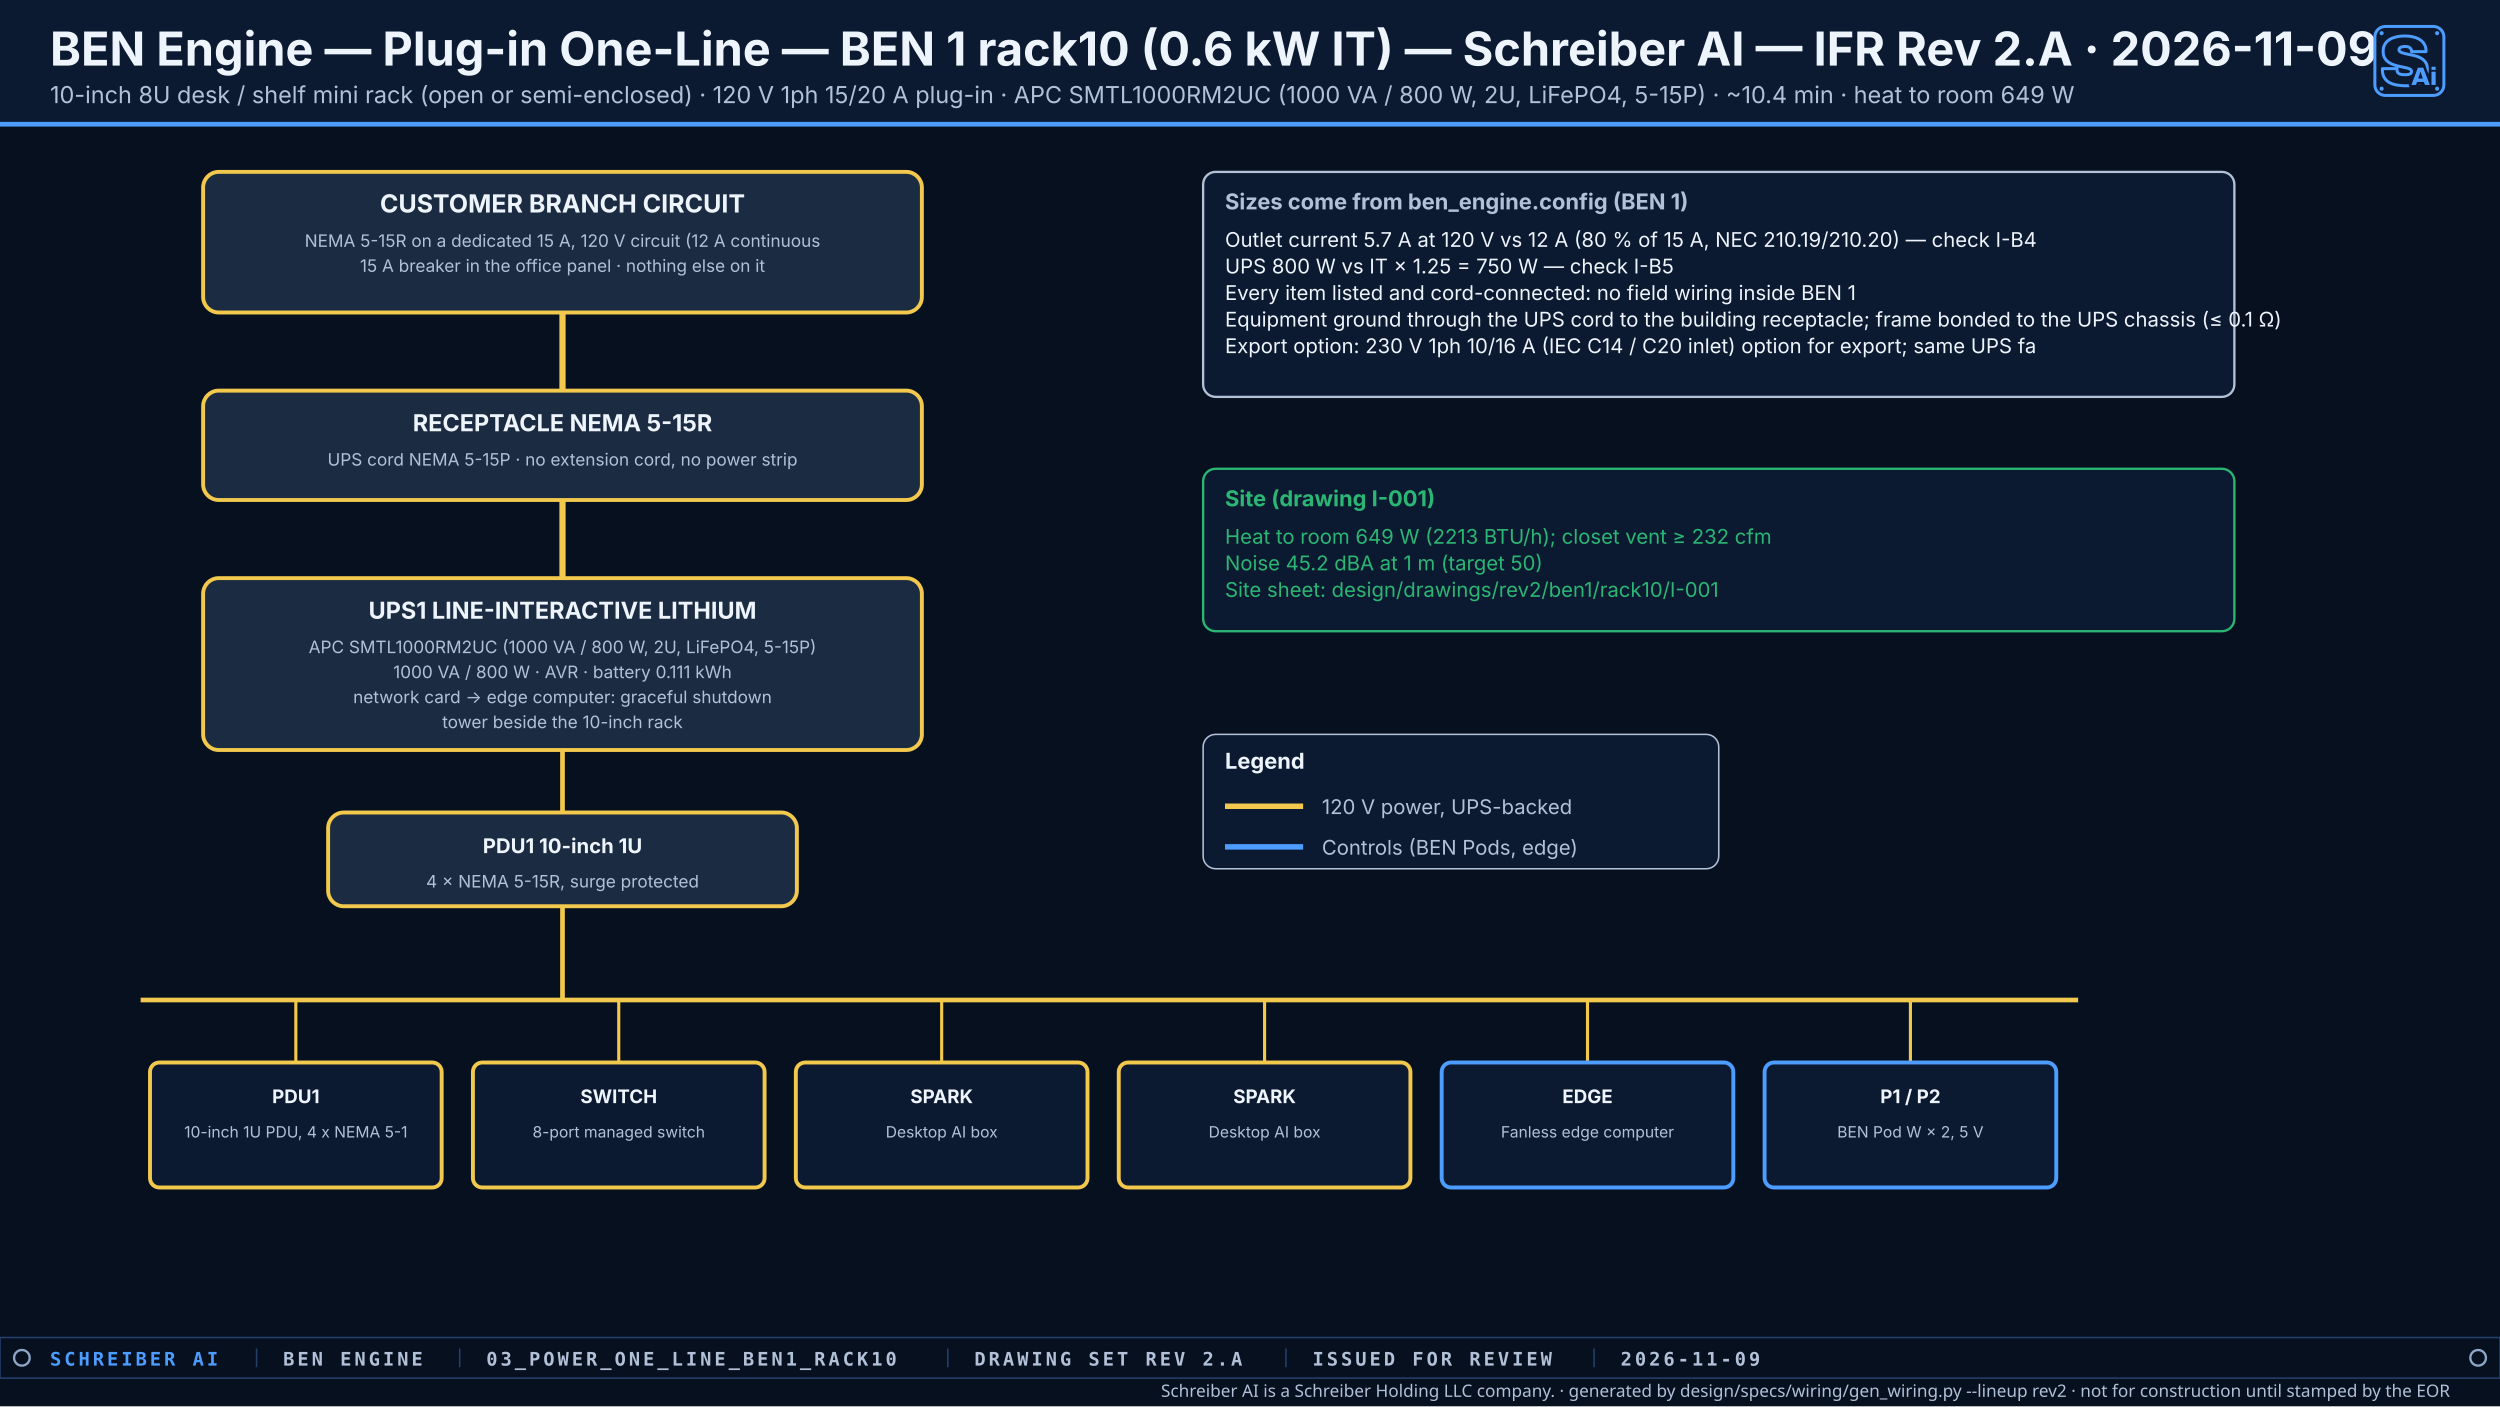
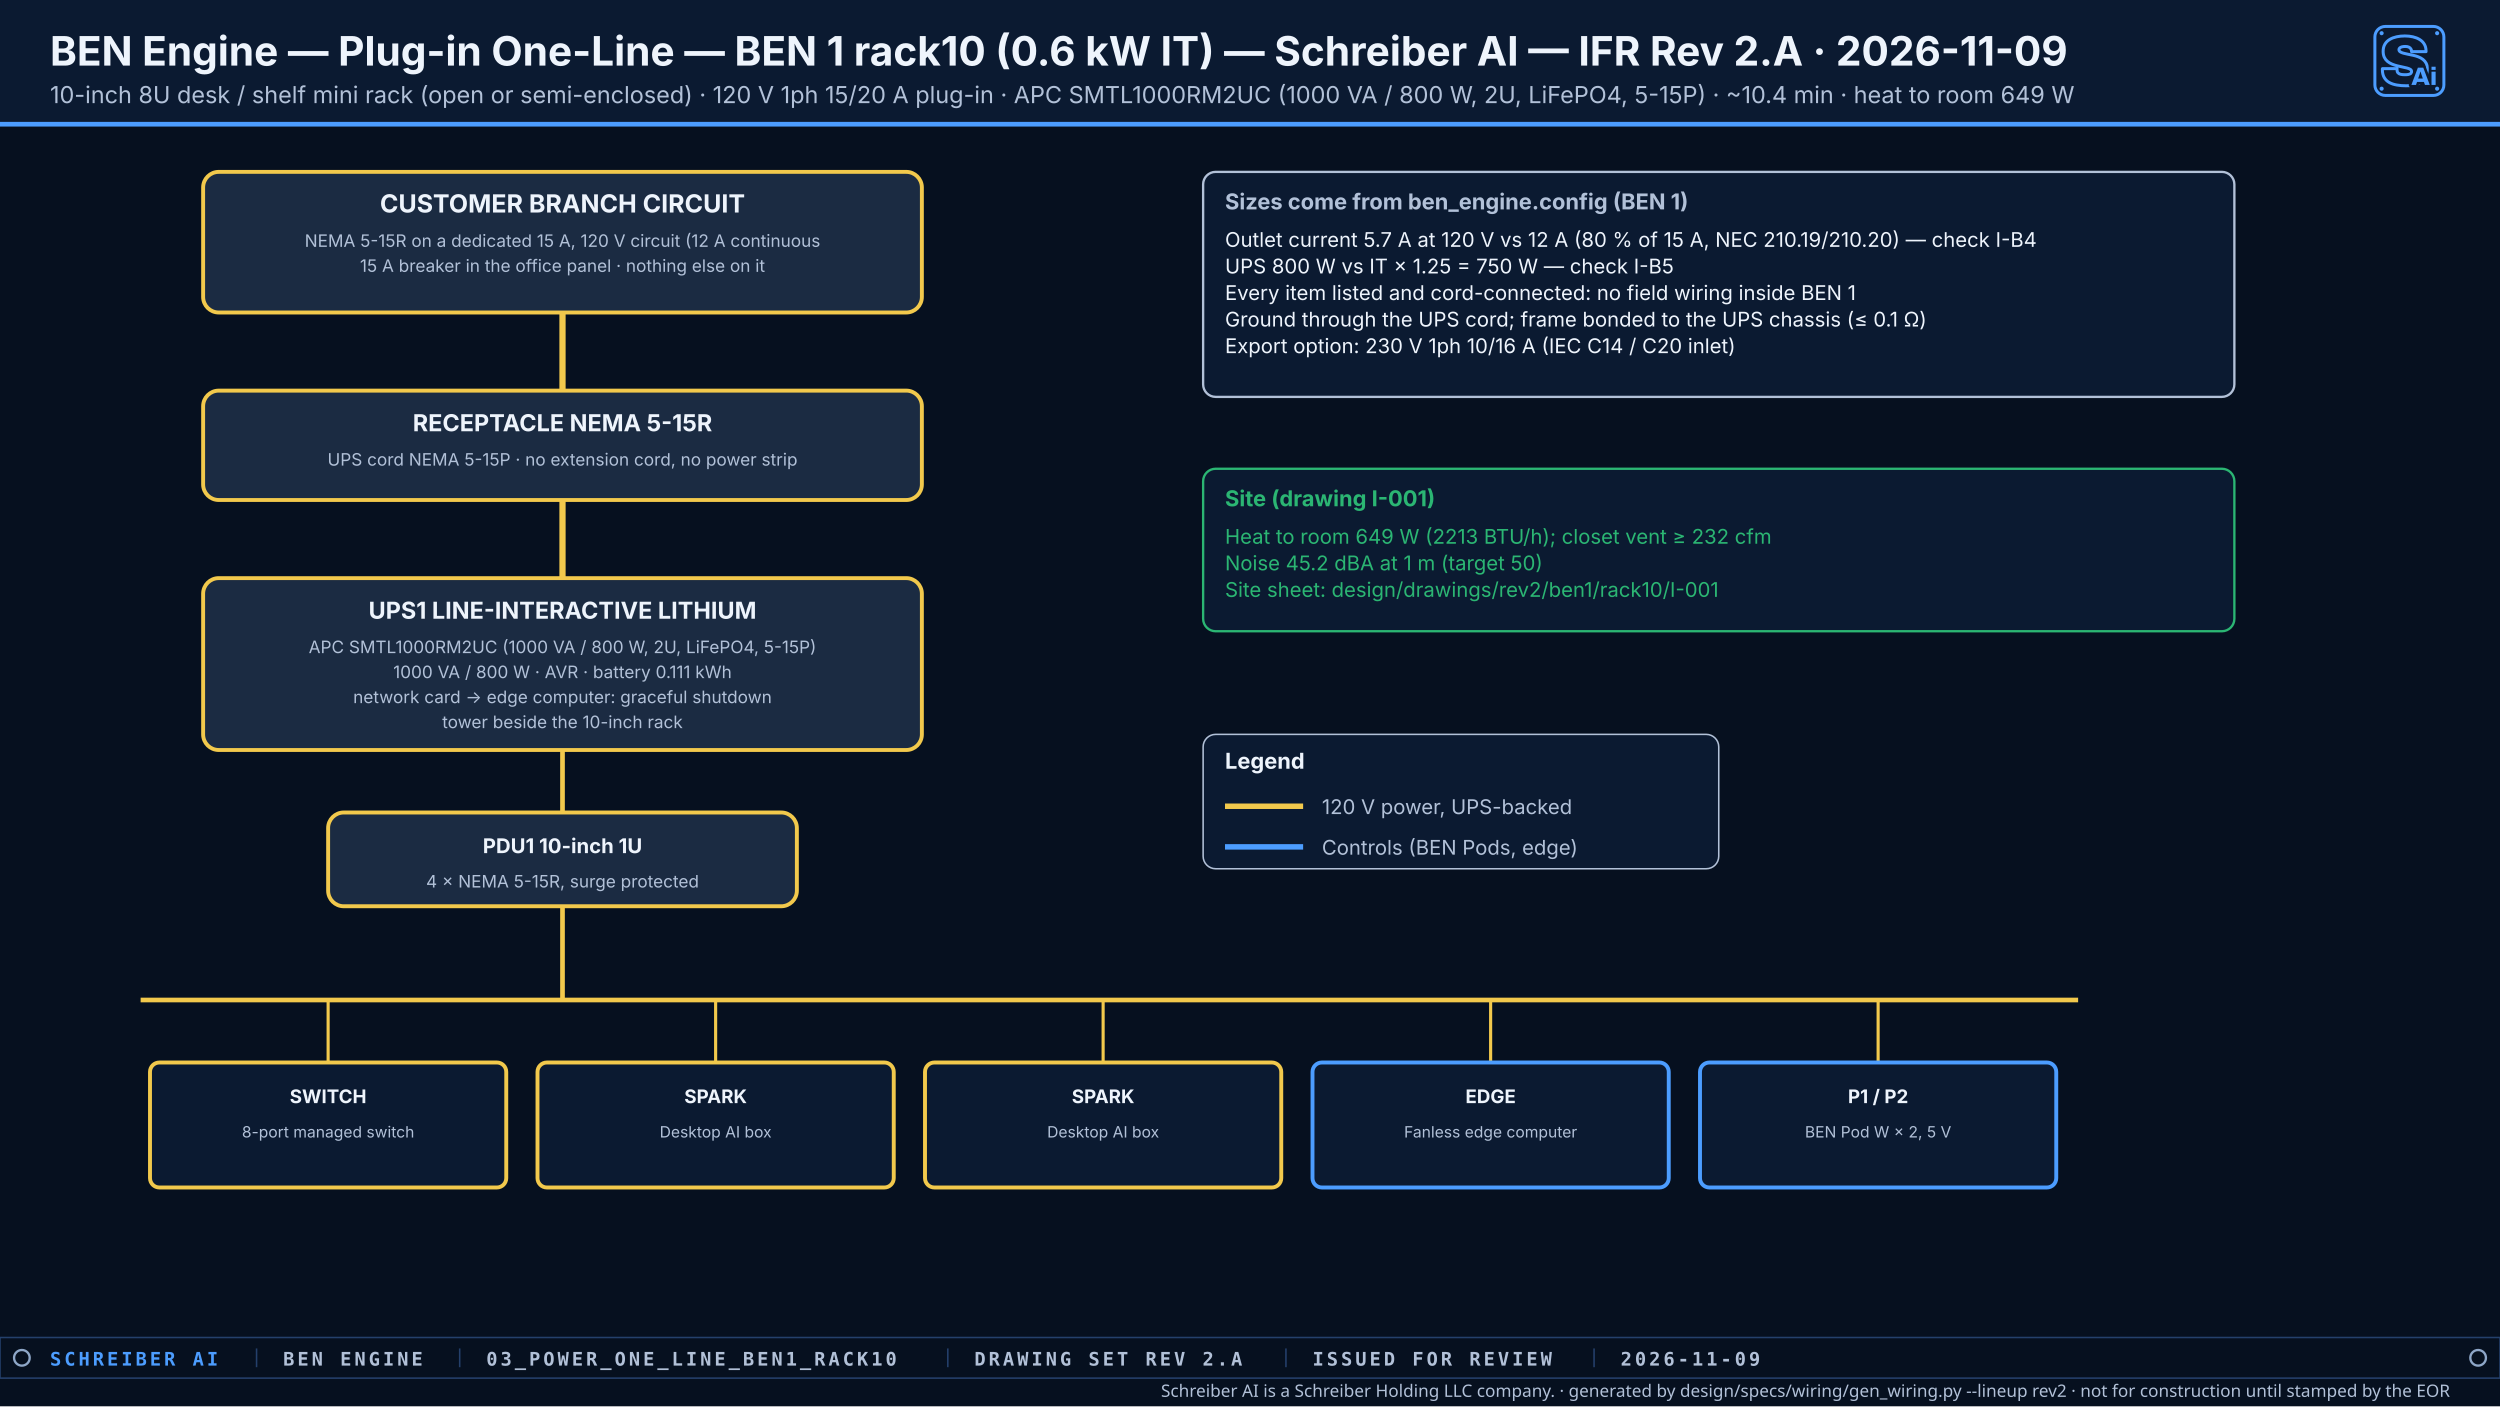
<svg xmlns="http://www.w3.org/2000/svg" viewBox="0 0 1600 900" width="1600" height="900" role="img" aria-label="03_power_one_line_ben1_rack10.svg">
  <defs>
    <marker id="arr-4C9DFF" viewBox="0 0 10 10" refX="9" refY="5" markerWidth="7" markerHeight="7" orient="auto-start-reverse">
      <path d="M0,0 L10,5 L0,10 z" fill="#4C9DFF" />
    </marker>
    <marker id="arr-F2C94C" viewBox="0 0 10 10" refX="9" refY="5" markerWidth="7" markerHeight="7" orient="auto-start-reverse">
      <path d="M0,0 L10,5 L0,10 z" fill="#F2C94C" />
    </marker>
    <marker id="arr-FF6369" viewBox="0 0 10 10" refX="9" refY="5" markerWidth="7" markerHeight="7" orient="auto-start-reverse">
      <path d="M0,0 L10,5 L0,10 z" fill="#FF6369" />
    </marker>
    <marker id="arr-2BB673" viewBox="0 0 10 10" refX="9" refY="5" markerWidth="7" markerHeight="7" orient="auto-start-reverse">
      <path d="M0,0 L10,5 L0,10 z" fill="#2BB673" />
    </marker>
    <marker id="arr-B2C1D8" viewBox="0 0 10 10" refX="9" refY="5" markerWidth="7" markerHeight="7" orient="auto-start-reverse">
      <path d="M0,0 L10,5 L0,10 z" fill="#B2C1D8" />
    </marker>
  </defs>
  <rect width="1600" height="900" fill="#06101F" />
  <rect x="0" y="0" width="1600" height="78" fill="#0B1A31" />
  <rect x="0" y="78" width="1600" height="3" fill="#4C9DFF" />
-   <text x="32" y="42" font-family="'Inter','Segoe UI',system-ui,sans-serif" font-size="30" font-weight="700" fill="#EEF4FC" text-anchor="start">BEN Engine — Plug-in One-Line — BEN 1 rack10 (0.6 kW IT) — Schreiber AI — IFR Rev 2.A · 2026-11-09</text>
+   <text x="32" y="42" font-family="'Inter','Segoe UI',system-ui,sans-serif" font-size="26" font-weight="700" fill="#EEF4FC" text-anchor="start">BEN Engine — Plug-in One-Line — BEN 1 rack10 (0.6 kW IT) — Schreiber AI — IFR Rev 2.A · 2026-11-09</text>
  <text x="32" y="66" font-family="'Inter','Segoe UI',system-ui,sans-serif" font-size="15" font-weight="400" fill="#B2C1D8" text-anchor="start">10-inch 8U desk / shelf mini rack (open or semi-enclosed) · 120 V 1ph 15/20 A plug-in · APC SMTL1000RM2UC (1000 VA / 800 W, 2U, LiFePO4, 5-15P) · ~10.4 min · heat to room 649 W</text>
  <g transform="translate(1518.00 15.00) scale(0.48) translate(-0.0 -0.0)" data-master="brand/v2/mark-signal.svg">
    <defs>
      <mask id="wm_v2mgap" maskUnits="userSpaceOnUse" x="0" y="0" width="100" height="100">
        <rect width="100" height="100" fill="#fff" />
        <g fill="#000" stroke="#000" stroke-width="208.8" stroke-linejoin="round">
          <path transform="translate(52.407 82) scale(0.03353 -0.03353)" d="M7.717 0 266.022 687.087H480.563L739.325 0H547.783L506.913 119.371H232.585L191.715 0ZM276.303 253.283H463.283L413.847 397.98Q409.847 409.067 404.619 425.382Q399.391 441.697 393.934 460.469Q388.478 479.241 383.021 497.969Q377.564 516.697 373.108 531.154H366.478Q361.564 512.241 354.151 487.871Q346.738 463.501 339.282 439.686Q331.825 415.871 325.738 397.98Z" />
          <path transform="translate(77.418 82) scale(0.03353 -0.03353)" d="M62.283 597.761V724.087H226.129V597.761ZM62.283 0V527.087H226.129V0Z" />
        </g>
      </mask>
    </defs>
    <rect x="4" y="4" width="92" height="92" rx="14" fill="none" stroke="#4C9DFF" stroke-width="4" />
    <g fill="#4C9DFF">
      <circle cx="13" cy="13" r="2.75" />
      <circle cx="87" cy="13" r="2.75" />
      <circle cx="13" cy="87" r="2.75" />
      <circle cx="87" cy="87" r="2.75" />
    </g>
    <g mask="url(#wm_v2mgap)" fill="none" stroke="#4C9DFF" stroke-width="42.9" stroke-linejoin="round">
      <path transform="translate(9.994 82) scale(0.09329 -0.09329)" d="M383 -12Q312 -12 250.5 -1.5Q189 9 142.5 34.5Q96 60 69.5 105.5Q43 151 43 220Q43 222 43.0 225.5Q43 229 44 233H253Q252 229 252.0 225.5Q252 222 252 219Q252 189 266.0 173.0Q280 157 305.5 151.5Q331 146 363 146Q375 146 388.5 146.5Q402 147 414.5 149.5Q427 152 437.5 157.0Q448 162 454.0 170.5Q460 179 460 192Q460 211 443.0 222.0Q426 233 397.0 241.0Q368 249 332.0 256.0Q296 263 257.0 272.5Q218 282 182.0 297.0Q146 312 117.0 335.5Q88 359 71.0 394.5Q54 430 54 480Q54 540 79.0 582.0Q104 624 147.5 650.0Q191 676 246.5 688.0Q302 700 363 700Q425 700 479.5 687.5Q534 675 576.0 649.0Q618 623 642.0 583.0Q666 543 667 488V476H460V480Q460 498 451.0 514.0Q442 530 422.5 540.0Q403 550 371 550Q341 550 320.5 544.0Q300 538 290.0 527.5Q280 517 280 505Q280 486 297.0 474.0Q314 462 343.0 454.0Q372 446 408.0 439.0Q444 432 483.0 423.5Q522 415 558.0 401.0Q594 387 623.0 364.5Q652 342 669.0 309.0Q686 276 686 228Q686 143 646.5 90.0Q607 37 538.5 12.5Q470 -12 383 -12Z" />
    </g>
    <g fill="#4C9DFF">
      <path transform="translate(52.407 82) scale(0.03353 -0.03353)" d="M7.717 0 266.022 687.087H480.563L739.325 0H547.783L506.913 119.371H232.585L191.715 0ZM276.303 253.283H463.283L413.847 397.98Q409.847 409.067 404.619 425.382Q399.391 441.697 393.934 460.469Q388.478 479.241 383.021 497.969Q377.564 516.697 373.108 531.154H366.478Q361.564 512.241 354.151 487.871Q346.738 463.501 339.282 439.686Q331.825 415.871 325.738 397.98Z" />
      <path transform="translate(77.418 82) scale(0.03353 -0.03353)" d="M62.283 597.761V724.087H226.129V597.761ZM62.283 0V527.087H226.129V0Z" />
    </g>
  </g>
  <rect x="130" y="110" width="460" height="90" rx="10" fill="#1B2B42" stroke="#F2C94C" stroke-width="2.5" />
  <text x="360.0" y="136" font-family="'Inter','Segoe UI',system-ui,sans-serif" font-size="16" font-weight="700" fill="#EEF4FC" text-anchor="middle">CUSTOMER BRANCH CIRCUIT</text>
  <text x="360.0" y="158" font-family="'Inter','Segoe UI',system-ui,sans-serif" font-size="11" font-weight="400" fill="#B2C1D8" text-anchor="middle">NEMA 5-15R on a dedicated 15 A, 120 V circuit (12 A continuous</text>
  <text x="360.0" y="174" font-family="'Inter','Segoe UI',system-ui,sans-serif" font-size="11" font-weight="400" fill="#B2C1D8" text-anchor="middle">15 A breaker in the office panel · nothing else on it</text>
  <rect x="130" y="250" width="460" height="70" rx="10" fill="#1B2B42" stroke="#F2C94C" stroke-width="2.5" />
  <text x="360.0" y="276" font-family="'Inter','Segoe UI',system-ui,sans-serif" font-size="15" font-weight="700" fill="#EEF4FC" text-anchor="middle">RECEPTACLE  NEMA 5-15R</text>
  <text x="360.0" y="298" font-family="'Inter','Segoe UI',system-ui,sans-serif" font-size="11" font-weight="400" fill="#B2C1D8" text-anchor="middle">UPS cord NEMA 5-15P · no extension cord, no power strip</text>
  <rect x="130" y="370" width="460" height="110" rx="10" fill="#1B2B42" stroke="#F2C94C" stroke-width="2.5" />
  <text x="360.0" y="396" font-family="'Inter','Segoe UI',system-ui,sans-serif" font-size="15" font-weight="700" fill="#EEF4FC" text-anchor="middle">UPS1  LINE-INTERACTIVE LITHIUM</text>
  <text x="360.0" y="418" font-family="'Inter','Segoe UI',system-ui,sans-serif" font-size="11" font-weight="400" fill="#B2C1D8" text-anchor="middle">APC SMTL1000RM2UC (1000 VA / 800 W, 2U, LiFePO4, 5-15P)</text>
  <text x="360.0" y="434" font-family="'Inter','Segoe UI',system-ui,sans-serif" font-size="11" font-weight="400" fill="#B2C1D8" text-anchor="middle">1000 VA / 800 W · AVR · battery 0.111 kWh</text>
  <text x="360.0" y="450" font-family="'Inter','Segoe UI',system-ui,sans-serif" font-size="11" font-weight="400" fill="#B2C1D8" text-anchor="middle">network card → edge computer: graceful shutdown</text>
  <text x="360.0" y="466" font-family="'Inter','Segoe UI',system-ui,sans-serif" font-size="11" font-weight="400" fill="#B2C1D8" text-anchor="middle">tower beside the 10-inch rack</text>
  <path d="M360,200 L360,250" fill="none" stroke="#F2C94C" stroke-width="4" stroke-linejoin="round" />
  <path d="M360,320 L360,370" fill="none" stroke="#F2C94C" stroke-width="4" stroke-linejoin="round" />
  <rect x="210" y="520" width="300" height="60" rx="10" fill="#1B2B42" stroke="#F2C94C" stroke-width="2.5" />
  <text x="360.0" y="546" font-family="'Inter','Segoe UI',system-ui,sans-serif" font-size="13" font-weight="700" fill="#EEF4FC" text-anchor="middle">PDU1 10-inch 1U</text>
  <text x="360.0" y="568" font-family="'Inter','Segoe UI',system-ui,sans-serif" font-size="11" font-weight="400" fill="#B2C1D8" text-anchor="middle">4 × NEMA 5-15R, surge protected</text>
  <path d="M360,480 L360,520" fill="none" stroke="#F2C94C" stroke-width="3" stroke-linejoin="round" />
  <path d="M360,580 L360,640" fill="none" stroke="#F2C94C" stroke-width="3" stroke-linejoin="round" />
  <path d="M90,640 L1330,640" fill="none" stroke="#F2C94C" stroke-width="3" stroke-linejoin="round" />
-   <path d="M189.333,640 L189.333,680" fill="none" stroke="#F2C94C" stroke-width="2" stroke-linejoin="round" />
-   <rect x="96.0" y="680" width="186.667" height="80" rx="6" fill="#0B1A31" stroke="#F2C94C" stroke-width="2.5" />
-   <text x="189.333" y="706" font-family="'Inter','Segoe UI',system-ui,sans-serif" font-size="12" font-weight="700" fill="#EEF4FC" text-anchor="middle">PDU1</text>
-   <text x="189.333" y="728" font-family="'Inter','Segoe UI',system-ui,sans-serif" font-size="10" font-weight="400" fill="#B2C1D8" text-anchor="middle">10-inch 1U PDU, 4 x NEMA 5-1</text>
-   <path d="M396,640 L396,680" fill="none" stroke="#F2C94C" stroke-width="2" stroke-linejoin="round" />
-   <rect x="302.667" y="680" width="186.667" height="80" rx="6" fill="#0B1A31" stroke="#F2C94C" stroke-width="2.5" />
-   <text x="396" y="706" font-family="'Inter','Segoe UI',system-ui,sans-serif" font-size="12" font-weight="700" fill="#EEF4FC" text-anchor="middle">SWITCH</text>
-   <text x="396" y="728" font-family="'Inter','Segoe UI',system-ui,sans-serif" font-size="10" font-weight="400" fill="#B2C1D8" text-anchor="middle">8-port managed switch</text>
-   <path d="M602.667,640 L602.667,680" fill="none" stroke="#F2C94C" stroke-width="2" stroke-linejoin="round" />
-   <rect x="509.333" y="680" width="186.667" height="80" rx="6" fill="#0B1A31" stroke="#F2C94C" stroke-width="2.5" />
-   <text x="602.667" y="706" font-family="'Inter','Segoe UI',system-ui,sans-serif" font-size="12" font-weight="700" fill="#EEF4FC" text-anchor="middle">SPARK</text>
-   <text x="602.667" y="728" font-family="'Inter','Segoe UI',system-ui,sans-serif" font-size="10" font-weight="400" fill="#B2C1D8" text-anchor="middle">Desktop AI box</text>
-   <path d="M809.333,640 L809.333,680" fill="none" stroke="#F2C94C" stroke-width="2" stroke-linejoin="round" />
-   <rect x="716.0" y="680" width="186.667" height="80" rx="6" fill="#0B1A31" stroke="#F2C94C" stroke-width="2.5" />
-   <text x="809.333" y="706" font-family="'Inter','Segoe UI',system-ui,sans-serif" font-size="12" font-weight="700" fill="#EEF4FC" text-anchor="middle">SPARK</text>
-   <text x="809.333" y="728" font-family="'Inter','Segoe UI',system-ui,sans-serif" font-size="10" font-weight="400" fill="#B2C1D8" text-anchor="middle">Desktop AI box</text>
-   <path d="M1016.0,640 L1016.0,680" fill="none" stroke="#F2C94C" stroke-width="2" stroke-linejoin="round" />
-   <rect x="922.667" y="680" width="186.667" height="80" rx="6" fill="#0B1A31" stroke="#4C9DFF" stroke-width="2.5" />
-   <text x="1016.0" y="706" font-family="'Inter','Segoe UI',system-ui,sans-serif" font-size="12" font-weight="700" fill="#EEF4FC" text-anchor="middle">EDGE</text>
-   <text x="1016.0" y="728" font-family="'Inter','Segoe UI',system-ui,sans-serif" font-size="10" font-weight="400" fill="#B2C1D8" text-anchor="middle">Fanless edge computer</text>
-   <path d="M1222.667,640 L1222.667,680" fill="none" stroke="#F2C94C" stroke-width="2" stroke-linejoin="round" />
-   <rect x="1129.333" y="680" width="186.667" height="80" rx="6" fill="#0B1A31" stroke="#4C9DFF" stroke-width="2.5" />
-   <text x="1222.667" y="706" font-family="'Inter','Segoe UI',system-ui,sans-serif" font-size="12" font-weight="700" fill="#EEF4FC" text-anchor="middle">P1 / P2</text>
-   <text x="1222.667" y="728" font-family="'Inter','Segoe UI',system-ui,sans-serif" font-size="10" font-weight="400" fill="#B2C1D8" text-anchor="middle">BEN Pod W × 2, 5 V</text>
+   <path d="M210.0,640 L210.0,680" fill="none" stroke="#F2C94C" stroke-width="2" stroke-linejoin="round" />
+   <rect x="96.0" y="680" width="228.0" height="80" rx="6" fill="#0B1A31" stroke="#F2C94C" stroke-width="2.5" />
+   <text x="210.0" y="706" font-family="'Inter','Segoe UI',system-ui,sans-serif" font-size="12" font-weight="700" fill="#EEF4FC" text-anchor="middle">SWITCH</text>
+   <text x="210.0" y="728" font-family="'Inter','Segoe UI',system-ui,sans-serif" font-size="10" font-weight="400" fill="#B2C1D8" text-anchor="middle">8-port managed switch</text>
+   <path d="M458.0,640 L458.0,680" fill="none" stroke="#F2C94C" stroke-width="2" stroke-linejoin="round" />
+   <rect x="344.0" y="680" width="228.0" height="80" rx="6" fill="#0B1A31" stroke="#F2C94C" stroke-width="2.5" />
+   <text x="458.0" y="706" font-family="'Inter','Segoe UI',system-ui,sans-serif" font-size="12" font-weight="700" fill="#EEF4FC" text-anchor="middle">SPARK</text>
+   <text x="458.0" y="728" font-family="'Inter','Segoe UI',system-ui,sans-serif" font-size="10" font-weight="400" fill="#B2C1D8" text-anchor="middle">Desktop AI box</text>
+   <path d="M706.0,640 L706.0,680" fill="none" stroke="#F2C94C" stroke-width="2" stroke-linejoin="round" />
+   <rect x="592.0" y="680" width="228.0" height="80" rx="6" fill="#0B1A31" stroke="#F2C94C" stroke-width="2.5" />
+   <text x="706.0" y="706" font-family="'Inter','Segoe UI',system-ui,sans-serif" font-size="12" font-weight="700" fill="#EEF4FC" text-anchor="middle">SPARK</text>
+   <text x="706.0" y="728" font-family="'Inter','Segoe UI',system-ui,sans-serif" font-size="10" font-weight="400" fill="#B2C1D8" text-anchor="middle">Desktop AI box</text>
+   <path d="M954.0,640 L954.0,680" fill="none" stroke="#F2C94C" stroke-width="2" stroke-linejoin="round" />
+   <rect x="840.0" y="680" width="228.0" height="80" rx="6" fill="#0B1A31" stroke="#4C9DFF" stroke-width="2.5" />
+   <text x="954.0" y="706" font-family="'Inter','Segoe UI',system-ui,sans-serif" font-size="12" font-weight="700" fill="#EEF4FC" text-anchor="middle">EDGE</text>
+   <text x="954.0" y="728" font-family="'Inter','Segoe UI',system-ui,sans-serif" font-size="10" font-weight="400" fill="#B2C1D8" text-anchor="middle">Fanless edge computer</text>
+   <path d="M1202.0,640 L1202.0,680" fill="none" stroke="#F2C94C" stroke-width="2" stroke-linejoin="round" />
+   <rect x="1088.0" y="680" width="228.0" height="80" rx="6" fill="#0B1A31" stroke="#4C9DFF" stroke-width="2.5" />
+   <text x="1202.0" y="706" font-family="'Inter','Segoe UI',system-ui,sans-serif" font-size="12" font-weight="700" fill="#EEF4FC" text-anchor="middle">P1 / P2</text>
+   <text x="1202.0" y="728" font-family="'Inter','Segoe UI',system-ui,sans-serif" font-size="10" font-weight="400" fill="#B2C1D8" text-anchor="middle">BEN Pod W × 2, 5 V</text>
  <rect x="770" y="110" width="660" height="144" rx="8" fill="#0B1A31" stroke="#B2C1D8" stroke-width="1.5" />
  <text x="784" y="134" font-family="'Inter','Segoe UI',system-ui,sans-serif" font-size="14" font-weight="700" fill="#B2C1D8" text-anchor="start">Sizes come from ben_engine.config (BEN 1)</text>
  <text x="784" y="158" font-family="'Inter','Segoe UI',system-ui,sans-serif" font-size="13" font-weight="400" fill="#EEF4FC" text-anchor="start">Outlet current 5.7 A at 120 V vs 12 A (80 % of 15 A, NEC 210.19/210.20) — check I-B4</text>
  <text x="784" y="175" font-family="'Inter','Segoe UI',system-ui,sans-serif" font-size="13" font-weight="400" fill="#EEF4FC" text-anchor="start">UPS 800 W vs IT × 1.25 = 750 W — check I-B5</text>
  <text x="784" y="192" font-family="'Inter','Segoe UI',system-ui,sans-serif" font-size="13" font-weight="400" fill="#EEF4FC" text-anchor="start">Every item listed and cord-connected: no field wiring inside BEN 1</text>
-   <text x="784" y="209" font-family="'Inter','Segoe UI',system-ui,sans-serif" font-size="13" font-weight="400" fill="#EEF4FC" text-anchor="start">Equipment ground through the UPS cord to the building receptacle; frame bonded to the UPS chassis (≤ 0.1 Ω)</text>
-   <text x="784" y="226" font-family="'Inter','Segoe UI',system-ui,sans-serif" font-size="13" font-weight="400" fill="#EEF4FC" text-anchor="start">Export option: 230 V 1ph 10/16 A (IEC C14 / C20 inlet) option for export; same UPS fa</text>
+   <text x="784" y="209" font-family="'Inter','Segoe UI',system-ui,sans-serif" font-size="13" font-weight="400" fill="#EEF4FC" text-anchor="start">Ground through the UPS cord; frame bonded to the UPS chassis (≤ 0.1 Ω)</text>
+   <text x="784" y="226" font-family="'Inter','Segoe UI',system-ui,sans-serif" font-size="13" font-weight="400" fill="#EEF4FC" text-anchor="start">Export option: 230 V 1ph 10/16 A (IEC C14 / C20 inlet)</text>
  <rect x="770" y="300" width="660" height="104" rx="8" fill="#0B1A31" stroke="#2BB673" stroke-width="1.5" />
  <text x="784" y="324" font-family="'Inter','Segoe UI',system-ui,sans-serif" font-size="14" font-weight="700" fill="#2BB673" text-anchor="start">Site (drawing I-001)</text>
  <text x="784" y="348" font-family="'Inter','Segoe UI',system-ui,sans-serif" font-size="13" font-weight="400" fill="#2BB673" text-anchor="start">Heat to room 649 W (2213 BTU/h); closet vent ≥ 232 cfm</text>
  <text x="784" y="365" font-family="'Inter','Segoe UI',system-ui,sans-serif" font-size="13" font-weight="400" fill="#2BB673" text-anchor="start">Noise 45.2 dBA at 1 m (target 50)</text>
  <text x="784" y="382" font-family="'Inter','Segoe UI',system-ui,sans-serif" font-size="13" font-weight="400" fill="#2BB673" text-anchor="start">Site sheet: design/drawings/rev2/ben1/rack10/I-001</text>
  <rect x="770" y="470" width="330" height="86" rx="8" fill="#0B1A31" stroke="#B2C1D8" stroke-width="1" />
  <text x="784" y="492" font-family="'Inter','Segoe UI',system-ui,sans-serif" font-size="14" font-weight="700" fill="#EEF4FC" text-anchor="start">Legend</text>
  <line x1="784" y1="516" x2="834" y2="516" stroke="#F2C94C" stroke-width="3.5" />
  <text x="846" y="521" font-family="'Inter','Segoe UI',system-ui,sans-serif" font-size="13" font-weight="400" fill="#B2C1D8" text-anchor="start">120 V power, UPS-backed</text>
  <line x1="784" y1="542" x2="834" y2="542" stroke="#4C9DFF" stroke-width="3.5" />
  <text x="846" y="547" font-family="'Inter','Segoe UI',system-ui,sans-serif" font-size="13" font-weight="400" fill="#B2C1D8" text-anchor="start">Controls (BEN Pods, edge)</text>
  <rect x="0" y="856" width="1600" height="26" fill="#06101F" stroke="#24406B" stroke-width="1" />
  <circle cx="14" cy="869" r="5" fill="#06101F" stroke="#8EA7C8" stroke-width="1.5" />
  <circle cx="1586" cy="869" r="5" fill="#06101F" stroke="#8EA7C8" stroke-width="1.5" />
  <text x="32" y="874" font-family="'IBM Plex Mono',Consolas,monospace" font-size="12" font-weight="600" letter-spacing="1.9" fill="#4C9DFF">SCHREIBER AI</text>
  <line x1="164.2" y1="863" x2="164.2" y2="875" stroke="#24406B" stroke-width="1" />
  <text x="181.2" y="874" font-family="'IBM Plex Mono',Consolas,monospace" font-size="12" font-weight="600" letter-spacing="1.9" fill="#B2C1D8">BEN ENGINE</text>
  <line x1="294.2" y1="863" x2="294.2" y2="875" stroke="#24406B" stroke-width="1" />
  <text x="311.2" y="874" font-family="'IBM Plex Mono',Consolas,monospace" font-size="12" font-weight="600" letter-spacing="1.9" fill="#B2C1D8">03_POWER_ONE_LINE_BEN1_RACK10</text>
  <line x1="606.6" y1="863" x2="606.6" y2="875" stroke="#24406B" stroke-width="1" />
  <text x="623.6" y="874" font-family="'IBM Plex Mono',Consolas,monospace" font-size="12" font-weight="600" letter-spacing="1.9" fill="#B2C1D8">DRAWING SET REV 2.A</text>
  <line x1="823" y1="863" x2="823" y2="875" stroke="#24406B" stroke-width="1" />
  <text x="840" y="874" font-family="'IBM Plex Mono',Consolas,monospace" font-size="12" font-weight="600" letter-spacing="1.9" fill="#B2C1D8">ISSUED FOR REVIEW</text>
  <line x1="1020.2" y1="863" x2="1020.2" y2="875" stroke="#24406B" stroke-width="1" />
  <text x="1037.2" y="874" font-family="'IBM Plex Mono',Consolas,monospace" font-size="12" font-weight="600" letter-spacing="1.9" fill="#B2C1D8">2026-11-09</text>
  <text x="1568" y="894" font-family="'IBM Plex Sans','Segoe UI',system-ui,sans-serif" font-size="11" fill="#B2C1D8" text-anchor="end">Schreiber AI is a Schreiber Holding LLC company. · generated by design/specs/wiring/gen_wiring.py --lineup rev2 · not for construction until stamped by the EOR</text>
</svg>
